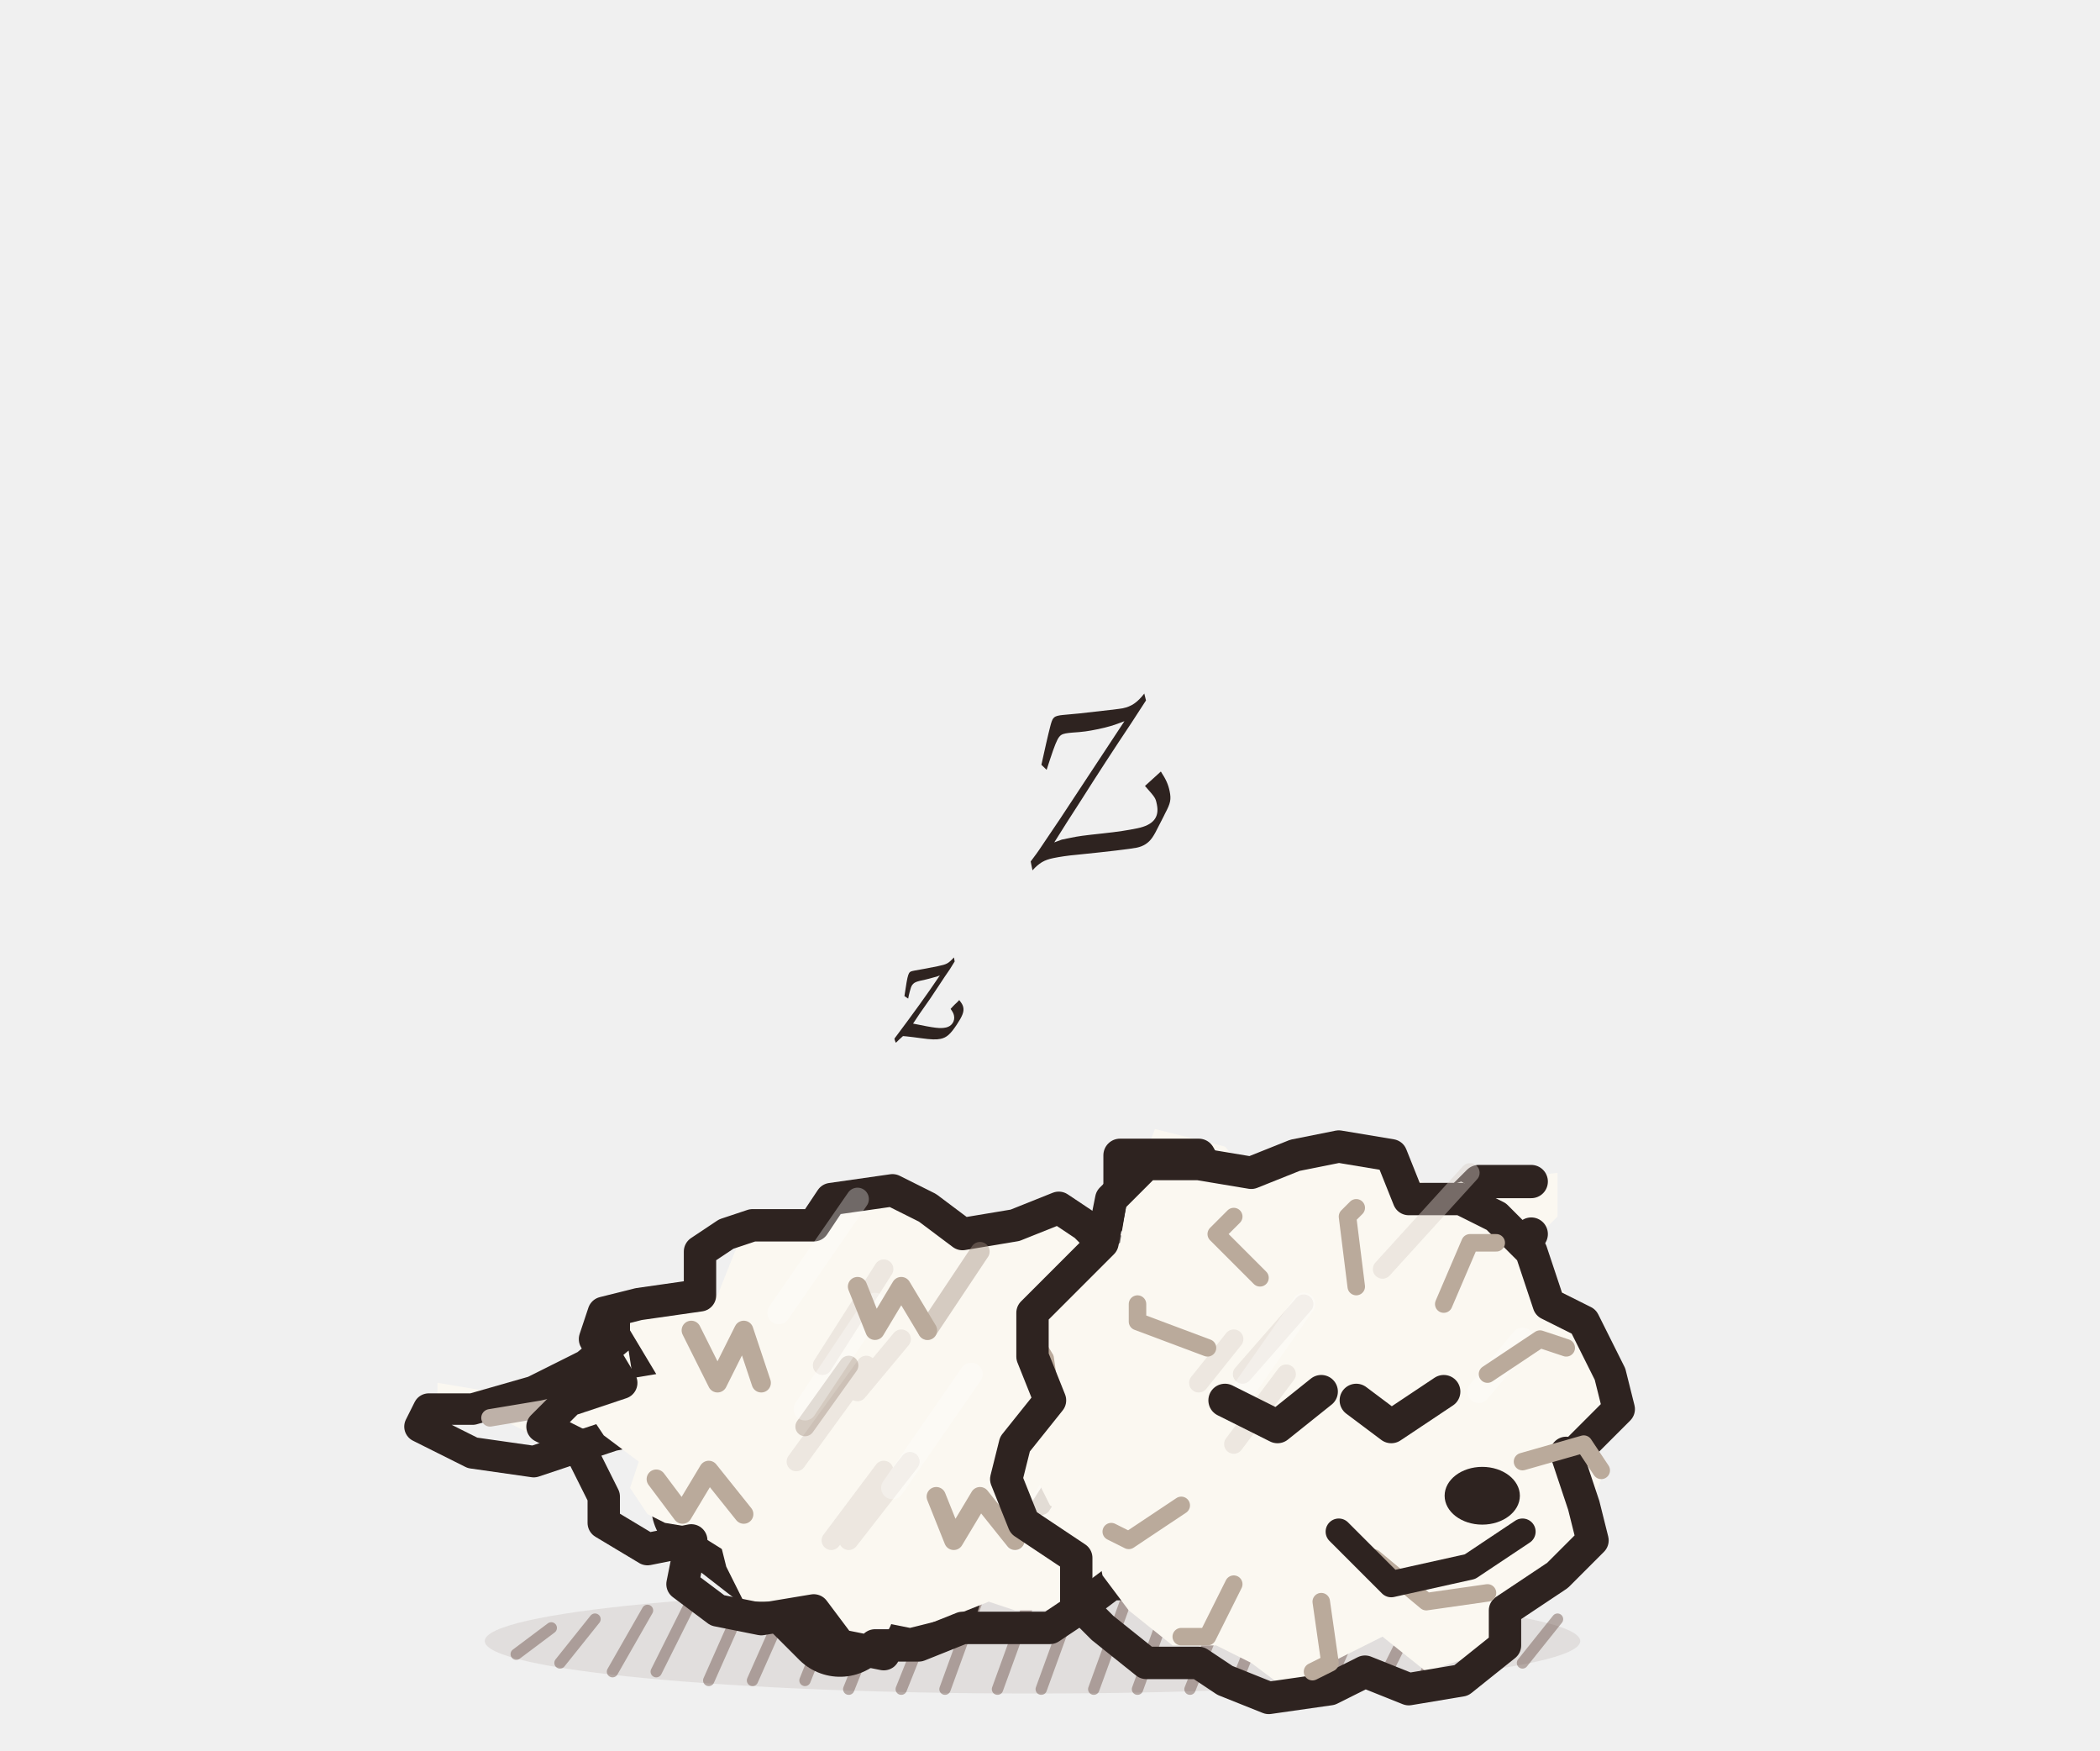
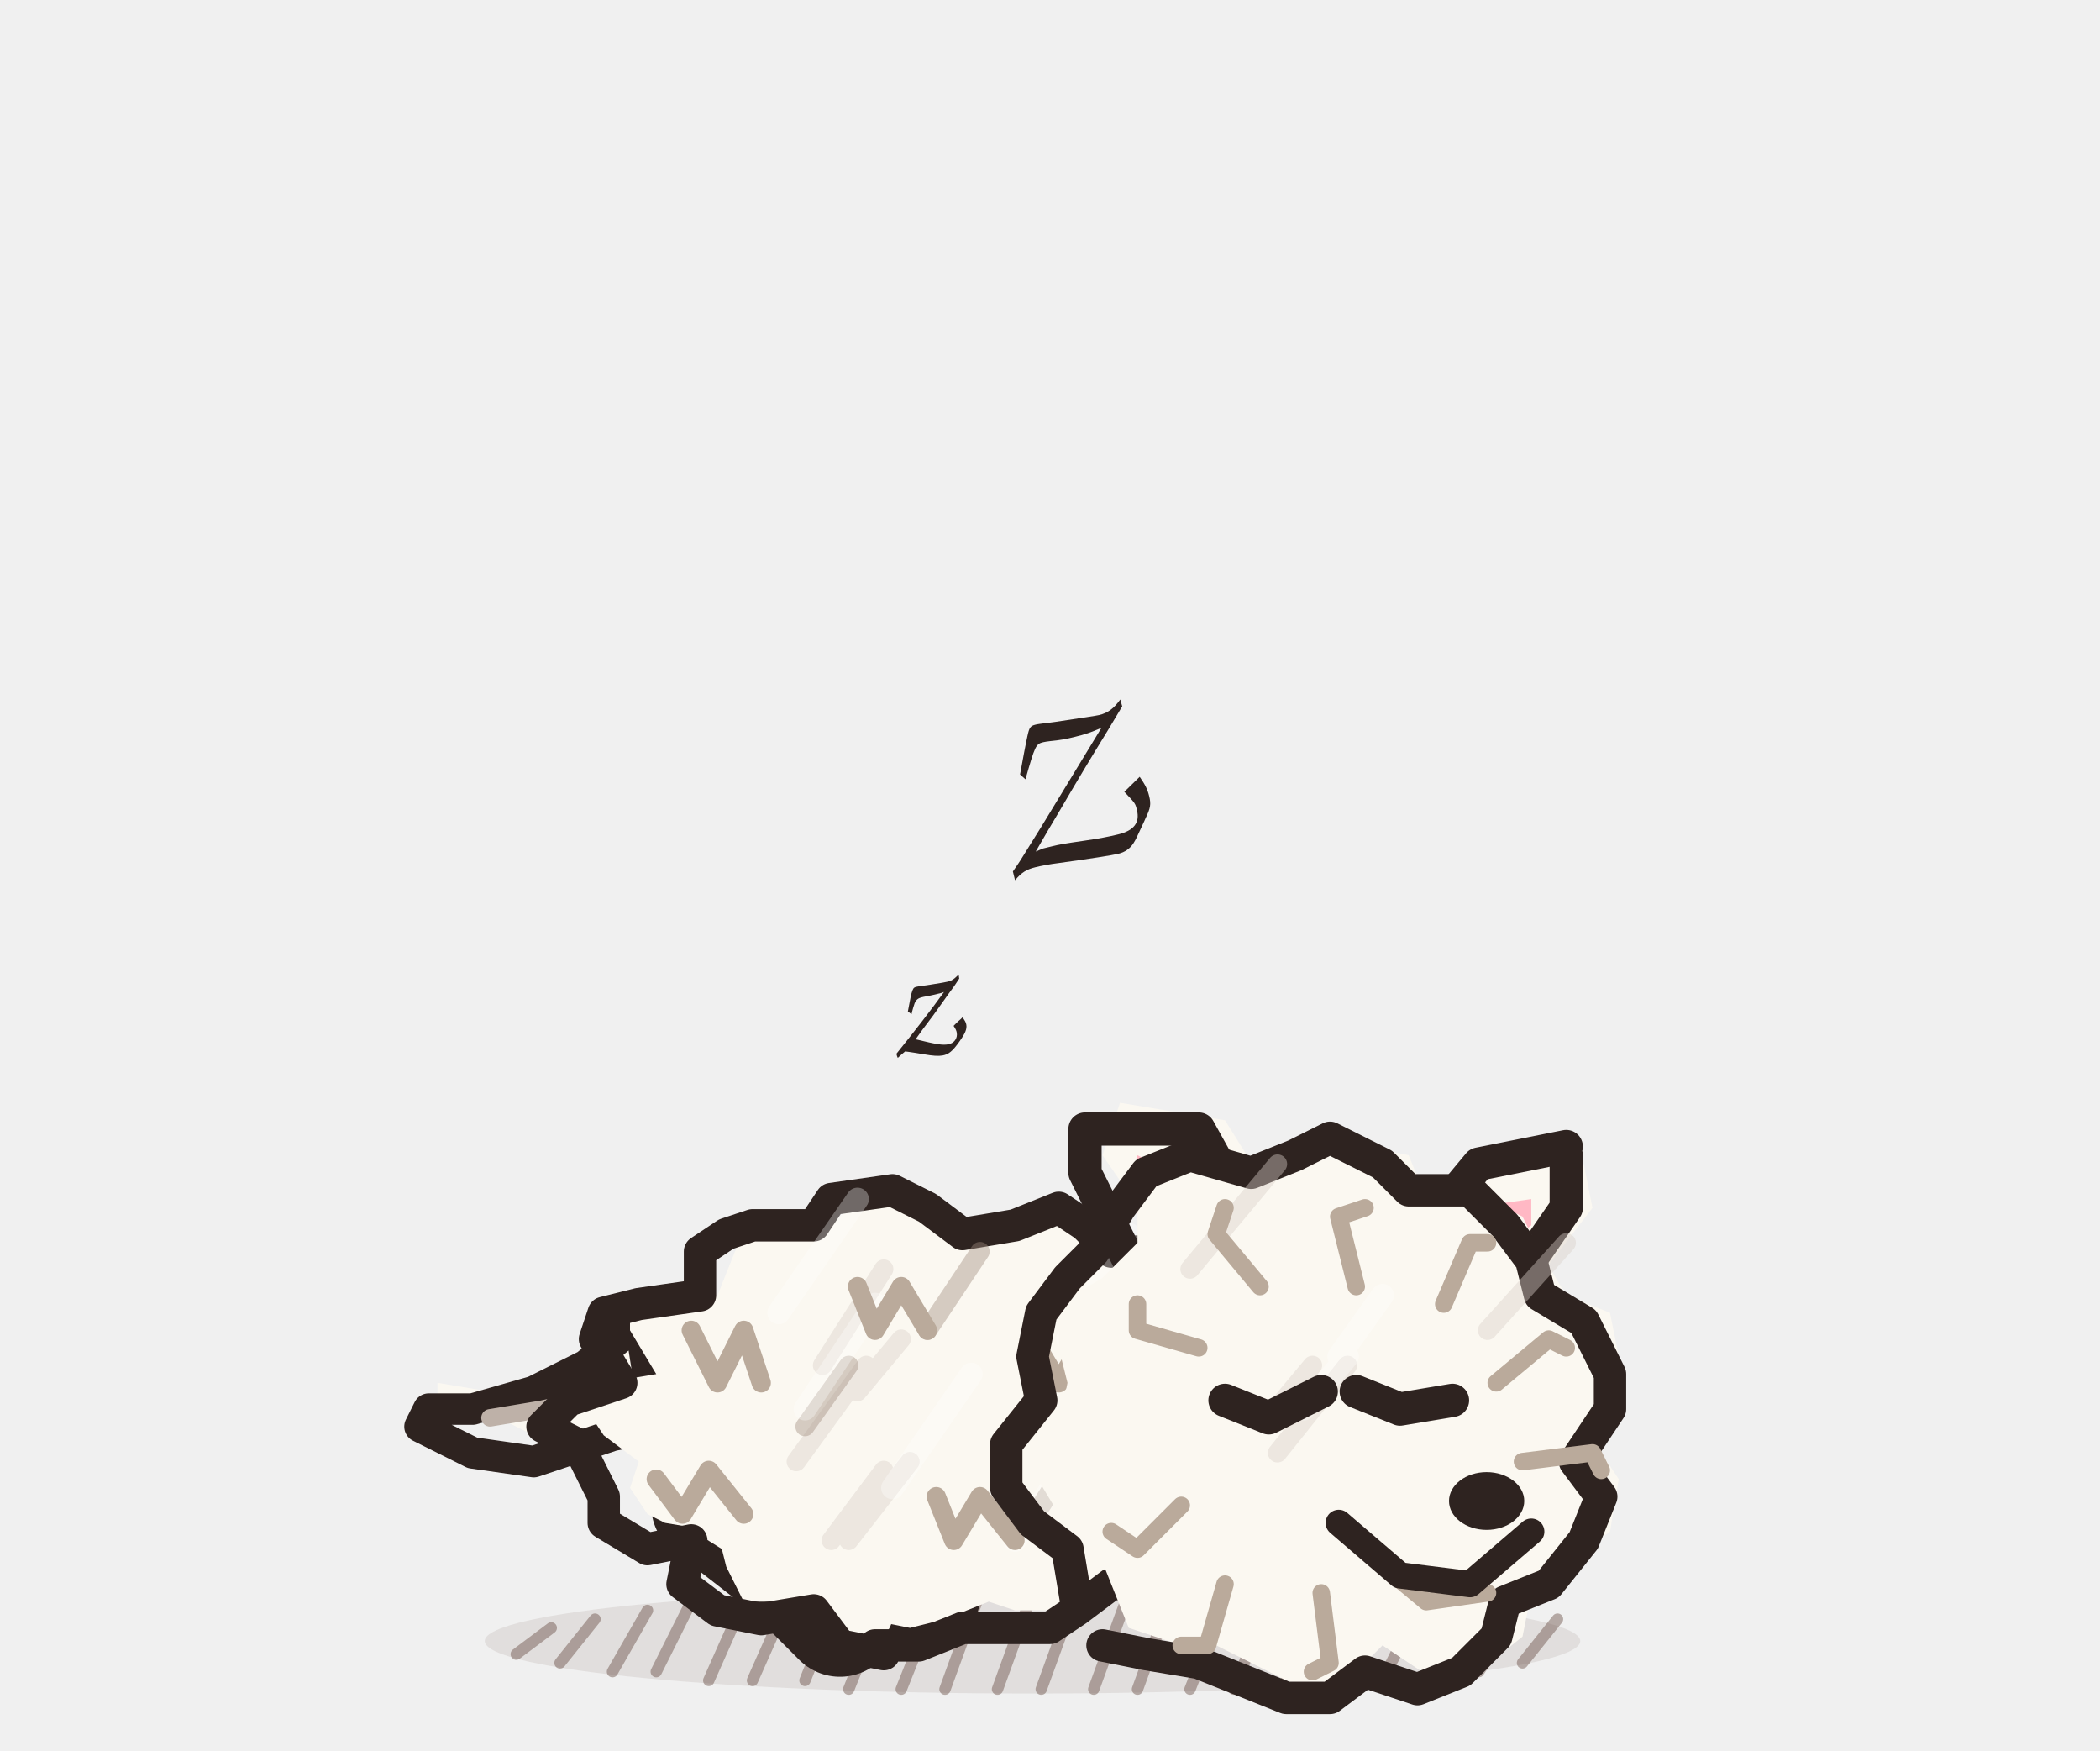
<svg xmlns="http://www.w3.org/2000/svg" width="240" height="200" class="pa-dog pa-pose-sleep" viewBox="0 0 240 200" role="img" aria-label="Shortbread the West Highland White Terrier, sleep">
  <g>
    <ellipse cx="118" cy="187.5" rx="62.6" ry="6" fill="#5B3D32" opacity="0.1" />
    <path d="M59 189l4 -3M64 190l4 -5M70 191l4 -7M75 191l4 -8M81 192l4 -9M86 192l4 -9M92 192l4 -10M97 193l4 -10M103 193l4 -10M108 193l4 -11M114 193l4 -11M119 193l4 -11M125 193l4 -11M130 193l4 -11M136 193l4 -10M141 193l4 -10M147 192l4 -10M152 192l4 -9M158 192l4 -8M163 191l4 -7M169 191l4 -6M174 190l4 -5" stroke="#5B3D32" stroke-width="1.3" stroke-linecap="round" opacity="0.4" fill="none" />
    <g class="pa-d-f0">
      <path d="M76 160L70 164L63 165L57 162L50 161L50 158L56 159L62 157L70 153L74 150Z" fill="#FBF8F1" />
      <path d="M73 150L75 163L70 164L61 167L54 166L48 163L49 161L54 161L61 159L67 156L73 151" fill="none" stroke="#2E2320" stroke-width="3.6" stroke-linecap="round" stroke-linejoin="round" />
      <path d="M71 159L62 161L56 162" fill="none" stroke="#beb1a8" stroke-width="2" stroke-linecap="round" stroke-linejoin="round" />
      <g class="pa-d-leg pa-d-leg-FH">
        <path d="M92 168L101 174L106 182" fill="none" stroke="#2E2320" stroke-width="12.229" stroke-linecap="round" stroke-linejoin="round" />
        <path d="M92 168L100 174L105 182" fill="none" stroke="#cec4bc" stroke-width="6.864" stroke-linecap="round" stroke-linejoin="round" transform="translate(1.2 -0.8)" />
      </g>
      <g class="pa-d-leg pa-d-leg-FF">
        <path d="M138 168L145 171L152 174L158 178L164 180" fill="none" stroke="#2E2320" stroke-width="12.229" stroke-linecap="round" stroke-linejoin="round" />
        <path d="M139 168L145 170L152 174L158 178L165 181" fill="none" stroke="#cec4bc" stroke-width="6.864" stroke-linecap="round" stroke-linejoin="round" transform="translate(1.2 -0.8)" />
      </g>
      <g class="pa-d-leg pa-d-leg-NH">
        <path d="M81 172L90 179L96 185" fill="none" stroke="#2E2320" stroke-width="13.165" stroke-linecap="round" stroke-linejoin="round" />
        <path d="M81 173L89 178L97 185" fill="none" stroke="#FBF8F1" stroke-width="7.8" stroke-linecap="round" stroke-linejoin="round" transform="translate(1.2 -0.8)" />
      </g>
      <g class="pa-d-leg pa-d-leg-NF">
        <path d="M128 173L135 176L140 178L149 184" fill="none" stroke="#2E2320" stroke-width="13.165" stroke-linecap="round" stroke-linejoin="round" />
        <path d="M127 172L133 176L141 179L150 185" fill="none" stroke="#FBF8F1" stroke-width="7.8" stroke-linecap="round" stroke-linejoin="round" transform="translate(1.2 -0.8)" />
      </g>
      <path d="M143 161L148 165L147 167L145 170L141 171L141 175L139 178L134 180L128 179L126 182L122 184L116 184L113 183L108 185L104 186L99 185L95 182L91 183L85 183L83 179L82 175L76 174L74 173L72 170L73 167L69 164L67 161L69 158L75 157L72 152L72 150L77 148L82 148L84 143L85 141L89 141L95 140L98 137L104 135L107 137L112 140L117 139L123 138L126 141L129 142L134 143L140 144L140 147L141 150L145 153L149 155L149 159Z" fill="#FBF8F1" />
      <path d="M101 189L96 188L93 184L87 185L82 184L78 181L79 176L74 177L69 174L69 171L68 169L66 165L62 163L65 160L71 158L68 153L69 150L73 149L80 148L80 143L83 141L86 140L93 140L95 137L102 136L106 138L110 141L116 140L121 138L124 140L127 143L133 143L138 145L140 149L140 152L144 153L148 156L146 159L143 163L147 165L146 168L143 171L139 174L140 177L139 181L133 181L127 181L123 184L120 186L117 186L110 186L105 188L100 188" fill="none" stroke="#2E2320" stroke-width="3.7" stroke-linecap="round" stroke-linejoin="round" />
      <path d="M97 176L104 167M94 156L101 145M126 156L131 149M131 158L139 146M95 176L101 168M98 159L103 153M91 167L99 156M132 161L137 154" stroke="#d8cfc7" stroke-width="2.2" stroke-linecap="round" opacity=".42" />
      <path d="M122 153L129 141M130 170L136 161M102 170L111 157M128 166L136 154" stroke="#fff" stroke-width="2.6" stroke-linecap="round" opacity=".32" />
      <path d="M127 153L134 143M92 163L97 156M119 172L126 161M106 152L112 143" stroke="#a08c7e" stroke-width="2.2" stroke-linecap="round" opacity=".42" />
      <path d="M92 161L100 149M89 150L98 137M116 176L123 166" stroke="#fff" stroke-width="2.6" stroke-linecap="round" opacity=".32" />
      <path d="M79 152L82 158L85 152L87 158" fill="none" stroke="#baaa9b" stroke-width="2.2" stroke-linecap="round" stroke-linejoin="round" />
      <path d="M98 147L100 152L103 147L106 152" fill="none" stroke="#baaa9b" stroke-width="2.2" stroke-linecap="round" stroke-linejoin="round" />
      <path d="M118 153L121 158L124 153L127 157" fill="none" stroke="#baaa9b" stroke-width="2.2" stroke-linecap="round" stroke-linejoin="round" />
      <path d="M75 169L78 173L81 168L85 173" fill="none" stroke="#baaa9b" stroke-width="2.2" stroke-linecap="round" stroke-linejoin="round" />
      <path d="M107 171L109 176L112 171L116 176" fill="none" stroke="#baaa9b" stroke-width="2.2" stroke-linecap="round" stroke-linejoin="round" />
-       <path d="M137 143L130 134L132 129L140 131L145 137L140 144Z" fill="#FBF8F1" />
-       <path d="M142 139L137 146L133 146L128 136L128 132L137 132L141 139" fill="none" stroke="#2E2320" stroke-width="3.8" stroke-linecap="round" stroke-linejoin="round" />
-       <path d="M170 135L178 134L178 139L169 148L166 147L166 140Z" fill="#FBF8F1" />
-       <path d="M175 141L167 149L164 150L163 141L169 135L175 135" fill="none" stroke="#2E2320" stroke-width="3.8" stroke-linecap="round" stroke-linejoin="round" />
-       <path d="M180 164L183 169L181 174L179 178L175 180L172 185L169 189L163 191L158 187L152 190L147 193L143 190L139 188L134 188L129 184L126 180L125 175L120 172L118 168L118 163L121 159L120 152L122 148L124 145L128 142L129 136L134 133L138 132L144 134L148 131L154 130L158 132L164 136L167 135L172 138L175 142L178 147L182 150L184 155L184 159Z" fill="#FBF8F1" />
-       <path d="M179 166L181 172L182 176L178 180L172 184L172 188L167 192L161 193L156 191L152 193L145 194L140 192L137 190L131 190L126 186L123 183L123 178L117 174L115 169L116 165L120 160L118 155L118 150L122 146L126 142L127 137L131 133L137 133L143 134L148 132L153 131L159 132L161 137L167 137L171 139L175 143L177 149L181 151L184 157L185 161L180 166" fill="none" stroke="#2E2320" stroke-width="3.7" stroke-linecap="round" stroke-linejoin="round" />
-       <path d="M137 158L141 153M142 157L149 149M158 145L168 134M141 165L147 157" stroke="#d8cfc7" stroke-width="2.2" stroke-linecap="round" opacity=".42" />
-       <path d="M169 159L174 153M142 159L149 149" stroke="#fff" stroke-width="2.6" stroke-linecap="round" opacity=".32" />
-       <path d="M138 154L130 151L130 149" fill="none" stroke="#baaa9b" stroke-width="2" stroke-linecap="round" stroke-linejoin="round" />
-       <path d="M144 146L139 141L141 139" fill="none" stroke="#baaa9b" stroke-width="2" stroke-linecap="round" stroke-linejoin="round" />
-       <path d="M155 147L154 139L155 138" fill="none" stroke="#baaa9b" stroke-width="2" stroke-linecap="round" stroke-linejoin="round" />
-       <path d="M165 149L168 142L171 142" fill="none" stroke="#baaa9b" stroke-width="2" stroke-linecap="round" stroke-linejoin="round" />
-       <path d="M170 157L176 153L179 154" fill="none" stroke="#baaa9b" stroke-width="2" stroke-linecap="round" stroke-linejoin="round" />
-       <path d="M174 167L181 165L183 168" fill="none" stroke="#baaa9b" stroke-width="2" stroke-linecap="round" stroke-linejoin="round" />
-       <path d="M135 172L129 176L127 175" fill="none" stroke="#baaa9b" stroke-width="2" stroke-linecap="round" stroke-linejoin="round" />
-       <path d="M141 181L138 187L135 187" fill="none" stroke="#baaa9b" stroke-width="2" stroke-linecap="round" stroke-linejoin="round" />
-       <path d="M151 183L152 190L150 191" fill="none" stroke="#baaa9b" stroke-width="2" stroke-linecap="round" stroke-linejoin="round" />
+       <path d="M135 145L126 132L128 126L140 128L145 136L140 146Z" fill="#FBF8F1" />
+       <path d="M143 137L137 148L131 148L124 134L124 129L137 129L142 138" fill="none" stroke="#2E2320" stroke-width="3.8" stroke-linecap="round" stroke-linejoin="round" />
+       <path d="M134 145L129 137L130 132L138 136L139 140L138 144Z" fill="#FFB8C4" />
+       <path d="M171 133L181 133L182 138L172 151L166 150L167 137Z" fill="#FBF8F1" />
+       <path d="M179 132L179 138L170 151L163 151L164 139L169 133L179 131" fill="none" stroke="#2E2320" stroke-width="3.8" stroke-linecap="round" stroke-linejoin="round" />
+       <path d="M168 138L175 137L175 140L166 147L163 149L163 142Z" fill="#FFB8C4" />
+       <path d="M183 166L185 169L184 175L180 178L175 182L174 187L169 191L164 192L158 188L155 191L149 193L145 191L139 188L135 188L129 186L127 181L125 176L121 173L118 168L121 163L122 158L121 154L121 149L126 146L130 142L130 138L134 133L139 132L145 135L150 132L156 131L161 132L163 137L170 137L174 139L176 143L179 148L184 150L185 155L185 161Z" fill="#FBF8F1" />
+       <path d="M123 183L122 177L118 174L115 170L115 165L119 160L118 155L119 150L122 146L125 143L128 138L131 134L136 132L143 134L148 132L152 130L158 133L161 136L168 136L172 140L175 144L176 148L181 151L184 157L184 161L180 167L183 171L181 176L177 181L172 183L171 187L167 191L162 193L156 191L152 194L147 194L142 192L137 190L131 189L126 188" fill="none" stroke="#2E2320" stroke-width="3.7" stroke-linecap="round" stroke-linejoin="round" />
+       <path d="M146 166L154 156M136 145L146 133M170 152L179 142M145 162L150 156" stroke="#d8cfc7" stroke-width="2.2" stroke-linecap="round" opacity=".42" />
+       <path d="M149 161L154 155M153 155L158 148" stroke="#fff" stroke-width="2.6" stroke-linecap="round" opacity=".32" />
+       <path d="M137 154L130 152L130 149" fill="none" stroke="#baaa9b" stroke-width="2" stroke-linecap="round" stroke-linejoin="round" />
+       <path d="M144 147L139 141L140 138" fill="none" stroke="#baaa9b" stroke-width="2" stroke-linecap="round" stroke-linejoin="round" />
+       <path d="M155 147L153 139L156 138" fill="none" stroke="#baaa9b" stroke-width="2" stroke-linecap="round" stroke-linejoin="round" />
+       <path d="M165 149L168 142L170 142" fill="none" stroke="#baaa9b" stroke-width="2" stroke-linecap="round" stroke-linejoin="round" />
+       <path d="M171 158L177 153L179 154" fill="none" stroke="#baaa9b" stroke-width="2" stroke-linecap="round" stroke-linejoin="round" />
+       <path d="M174 167L182 166L183 168" fill="none" stroke="#baaa9b" stroke-width="2" stroke-linecap="round" stroke-linejoin="round" />
+       <path d="M135 172L130 177L127 175" fill="none" stroke="#baaa9b" stroke-width="2" stroke-linecap="round" stroke-linejoin="round" />
+       <path d="M140 181L138 188L135 188" fill="none" stroke="#baaa9b" stroke-width="2" stroke-linecap="round" stroke-linejoin="round" />
+       <path d="M151 182L152 190L150 191" fill="none" stroke="#baaa9b" stroke-width="2" stroke-linecap="round" stroke-linejoin="round" />
      <path d="M157 178L163 183L170 182" fill="none" stroke="#baaa9b" stroke-width="2" stroke-linecap="round" stroke-linejoin="round" />
-       <path d="M140 160L146 163L151 159" fill="none" stroke="#2E2320" stroke-width="3.8" stroke-linecap="round" stroke-linejoin="round" />
-       <path d="M155 160L159 163L165 159" fill="none" stroke="#2E2320" stroke-width="3.8" stroke-linecap="round" stroke-linejoin="round" />
-       <ellipse cx="169.4" cy="170.9" rx="4.3" ry="3.3" fill="#2E2320" />
-       <path d="M153 175L159 181L168 179L174 175" fill="none" stroke="#2E2320" stroke-width="3" stroke-linecap="round" stroke-linejoin="round" />
-       <text x="101.5" y="119.7" transform="rotate(-12 101.5 119.7)" font-family="'Gloria Hallelujah',cursive" font-size="20" fill="#2E2320">z</text>
-       <text x="116.2" y="99.3" transform="rotate(-11.6 116.2 99.3)" font-family="'Gloria Hallelujah',cursive" font-size="28" fill="#2E2320">Z</text>
+       <path d="M140 160L145 162L151 159" fill="none" stroke="#2E2320" stroke-width="3.8" stroke-linecap="round" stroke-linejoin="round" />
+       <path d="M155 159L160 161L166 160" fill="none" stroke="#2E2320" stroke-width="3.8" stroke-linecap="round" stroke-linejoin="round" />
+       <ellipse cx="169.9" cy="171.5" rx="4.3" ry="3.3" fill="#2E2320" />
+       <path d="M153 174L160 180L168 181L175 175" fill="none" stroke="#2E2320" stroke-width="3" stroke-linecap="round" stroke-linejoin="round" />
+       <text x="101.7" y="121.4" transform="rotate(-10.1 101.7 121.4)" font-family="'Gloria Hallelujah',cursive" font-size="20" fill="#2E2320">z</text>
+       <text x="114.2" y="100.5" transform="rotate(-13.7 114.2 100.5)" font-family="'Gloria Hallelujah',cursive" font-size="28" fill="#2E2320">Z</text>
    </g>
  </g>
</svg>
